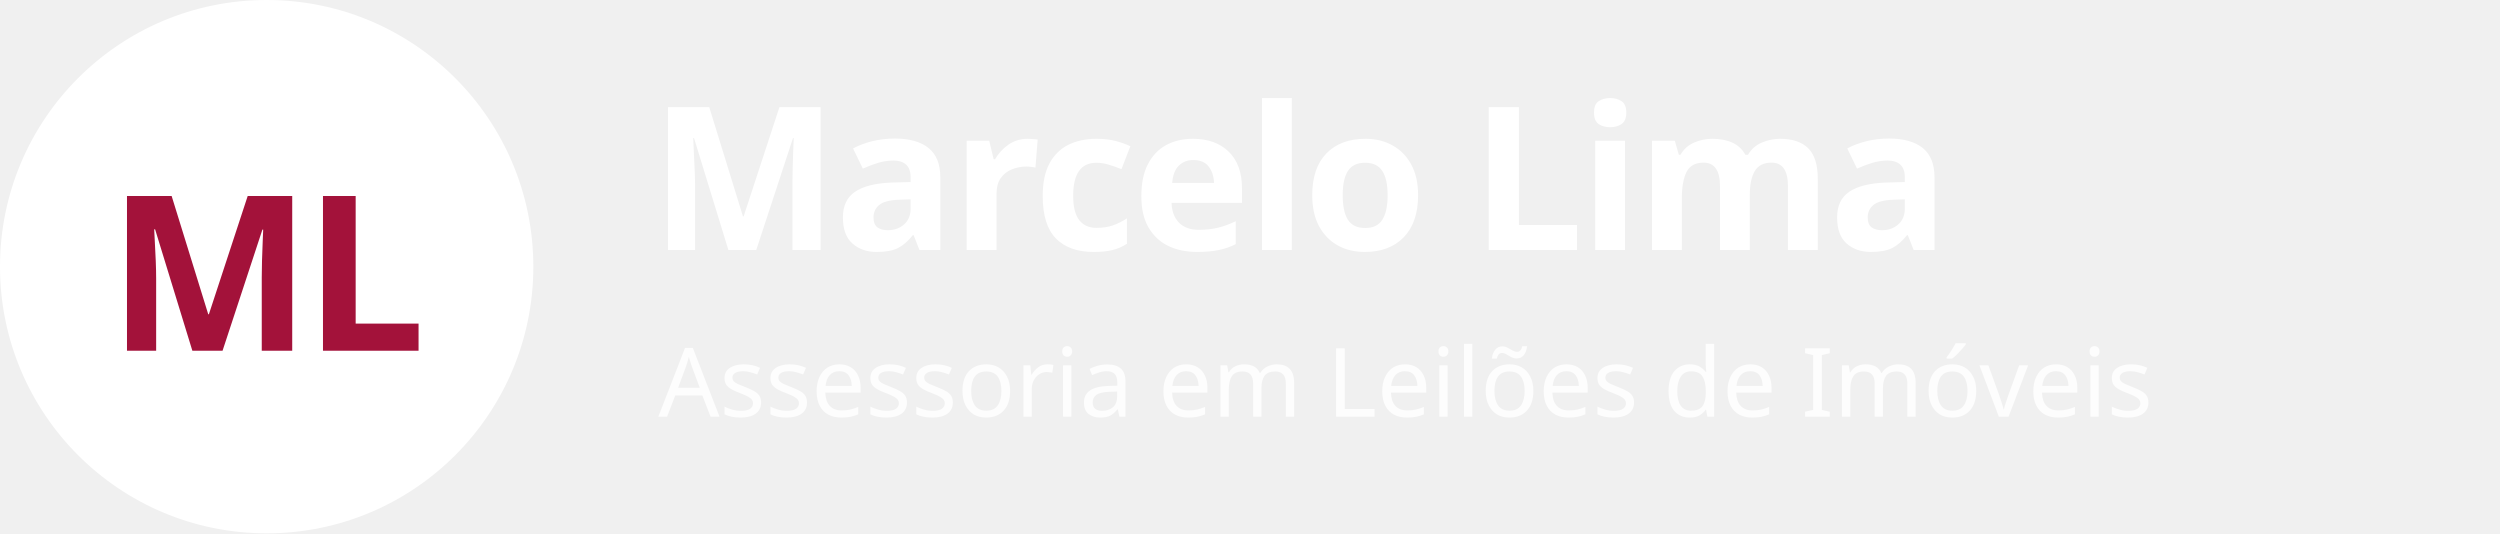
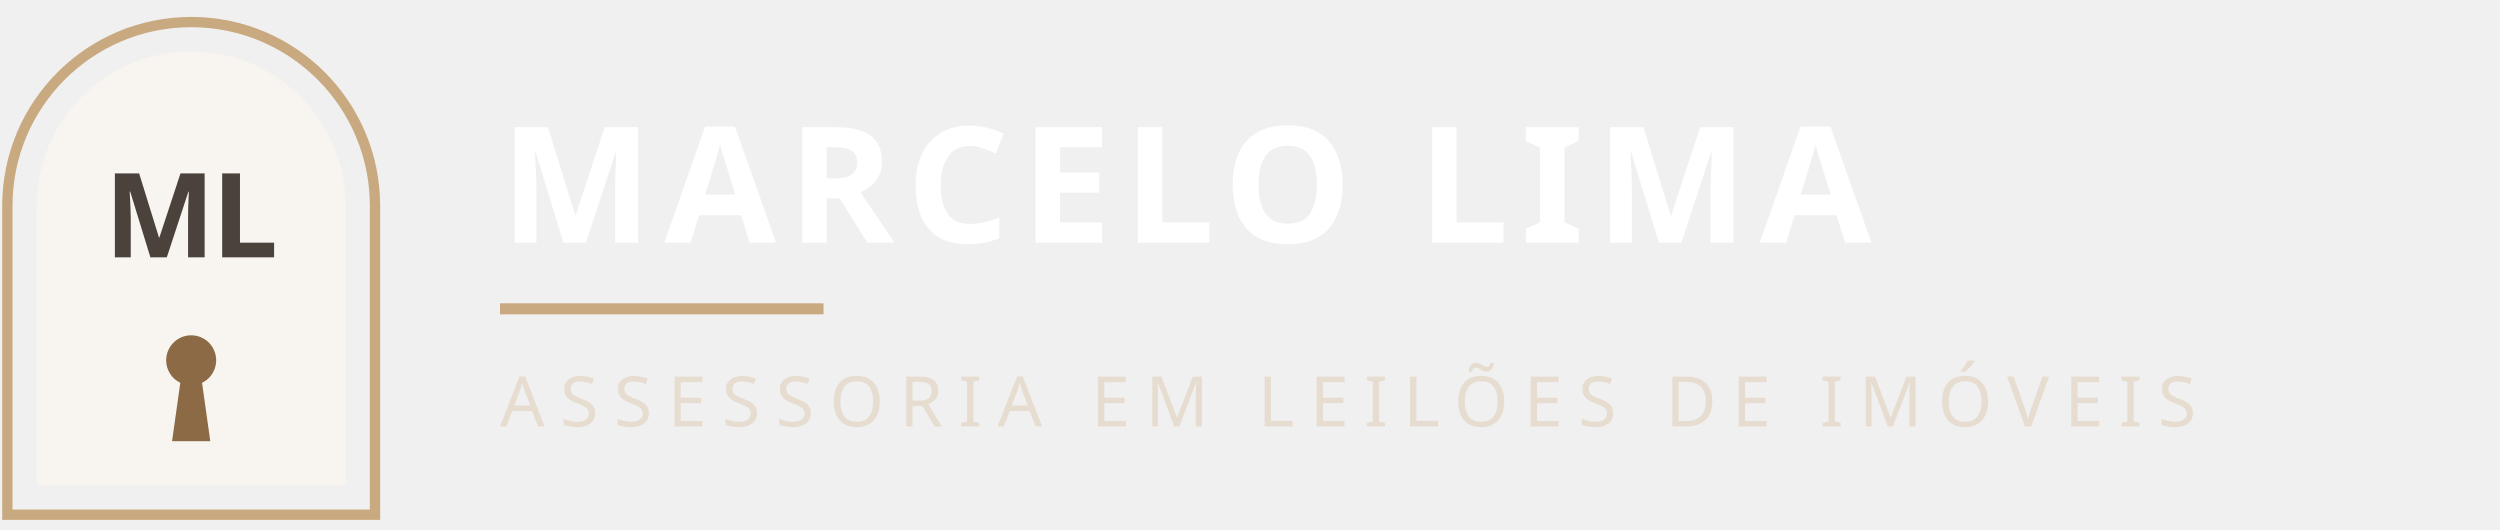
- <svg xmlns="http://www.w3.org/2000/svg" viewBox="0 0 300 64" role="img" aria-label="Marcelo Lima — Assessoria em Leilões de Imóveis">
-   <circle cx="32" cy="32" r="32" fill="#fff" />
-   <text x="32" y="32" text-anchor="middle" dominant-baseline="central" font-family="Sora, sans-serif" font-weight="800" font-size="26" letter-spacing="-1" fill="#A3123A">ML</text>
-   <text x="78" y="30" font-family="Sora, sans-serif" font-weight="800" font-size="24" letter-spacing="-0.5" fill="#fff">Marcelo Lima</text>
-   <text x="79" y="50" font-family="DM Sans, sans-serif" font-weight="500" font-size="11.5" fill="#fff" fill-opacity="0.85">Assessoria em Leilões de Imóveis</text>
+ <svg xmlns="http://www.w3.org/2000/svg" viewBox="0 0 340 72" role="img" aria-label="Marcelo Lima — Assessoria em Leilões de Imóveis">
+   <path d="M1 70V28a25 25 0 0 1 50 0v42z" fill="none" stroke="#C9A97F" stroke-width="1.4" />
+   <path d="M5 66V28a21 21 0 0 1 42 0v38z" fill="#F8F5F0" />
+   <text x="26" y="35" text-anchor="middle" font-family="Sora, sans-serif" font-weight="800" font-size="16" letter-spacing="-0.5" fill="#4A423B">ML</text>
+   <circle cx="26" cy="49" r="3.4" fill="#8C6A45" />
+   <path d="M24.6 51.5 23.4 60h5.2l-1.2-8.5z" fill="#8C6A45" />
+   <text x="68" y="33" font-family="Sora, sans-serif" font-weight="800" font-size="22" letter-spacing="1.6" fill="#fff">MARCELO LIMA</text>
+   <path d="M68 42h44" stroke="#C9A97F" stroke-width="1.5" />
+   <text x="68" y="58" font-family="DM Sans, sans-serif" font-weight="500" font-size="9.5" letter-spacing="2.1" fill="#E6DDD0">ASSESSORIA EM LEILÕES DE IMÓVEIS</text>
</svg>
